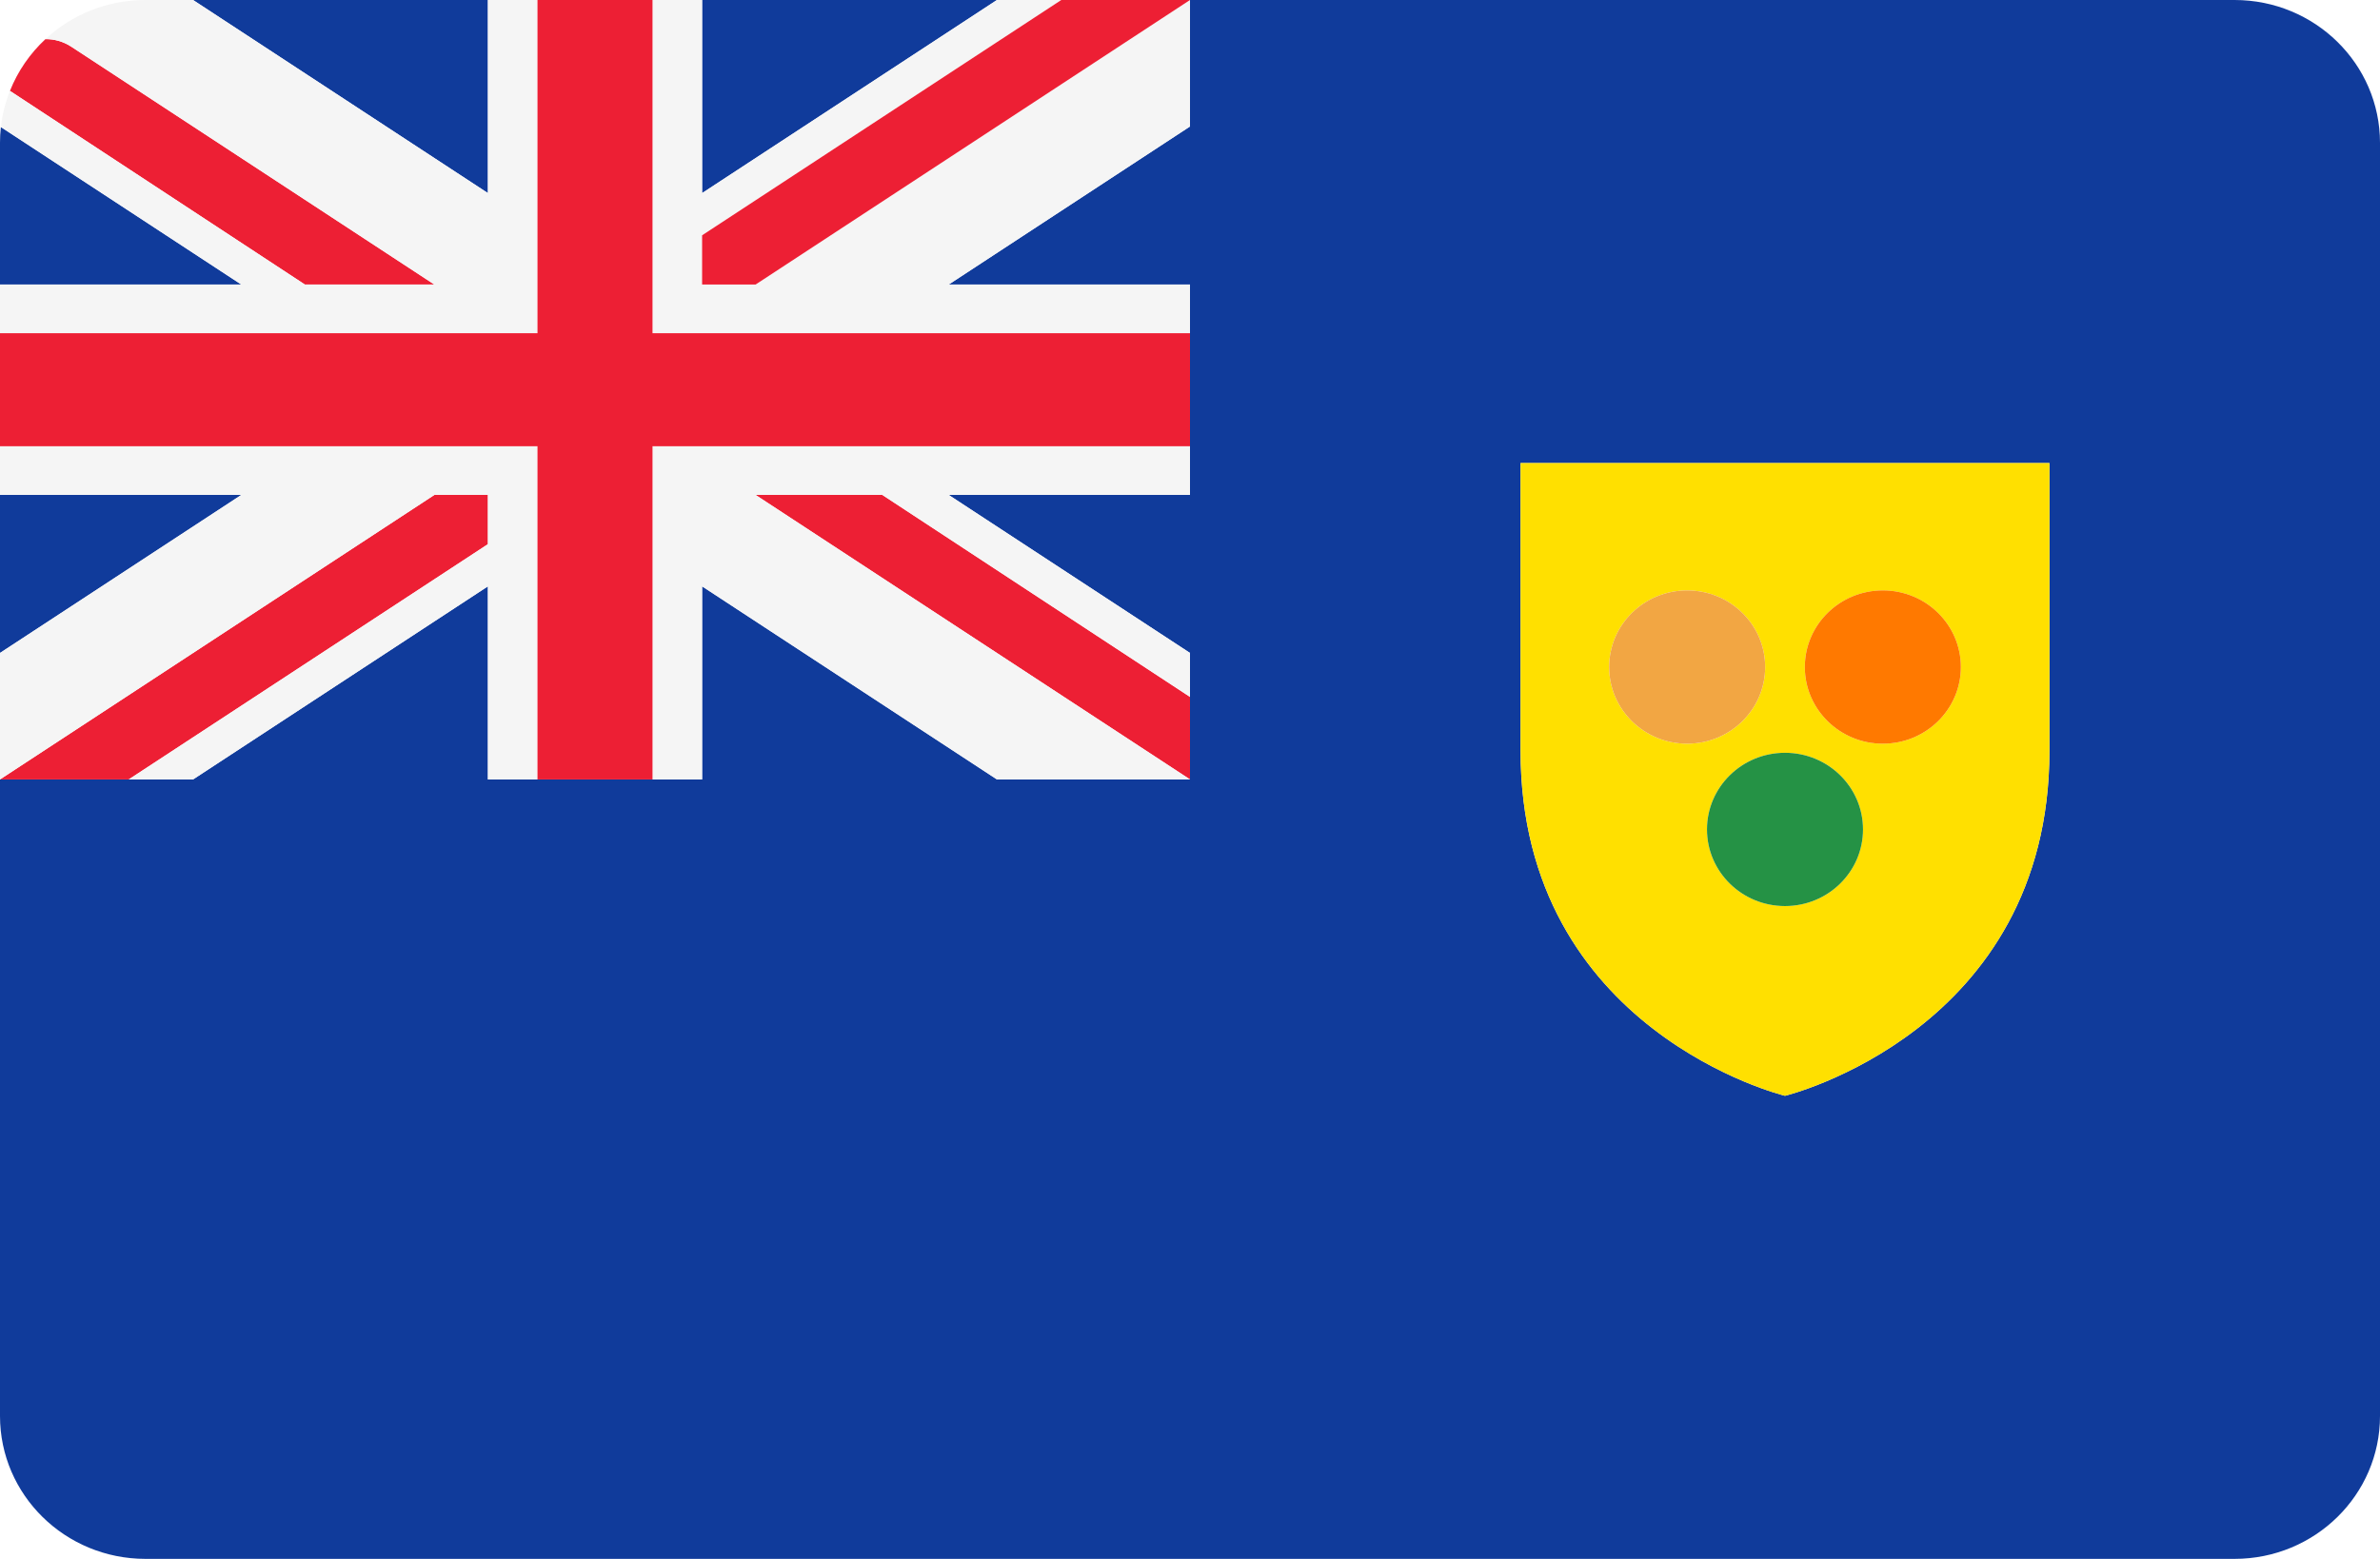
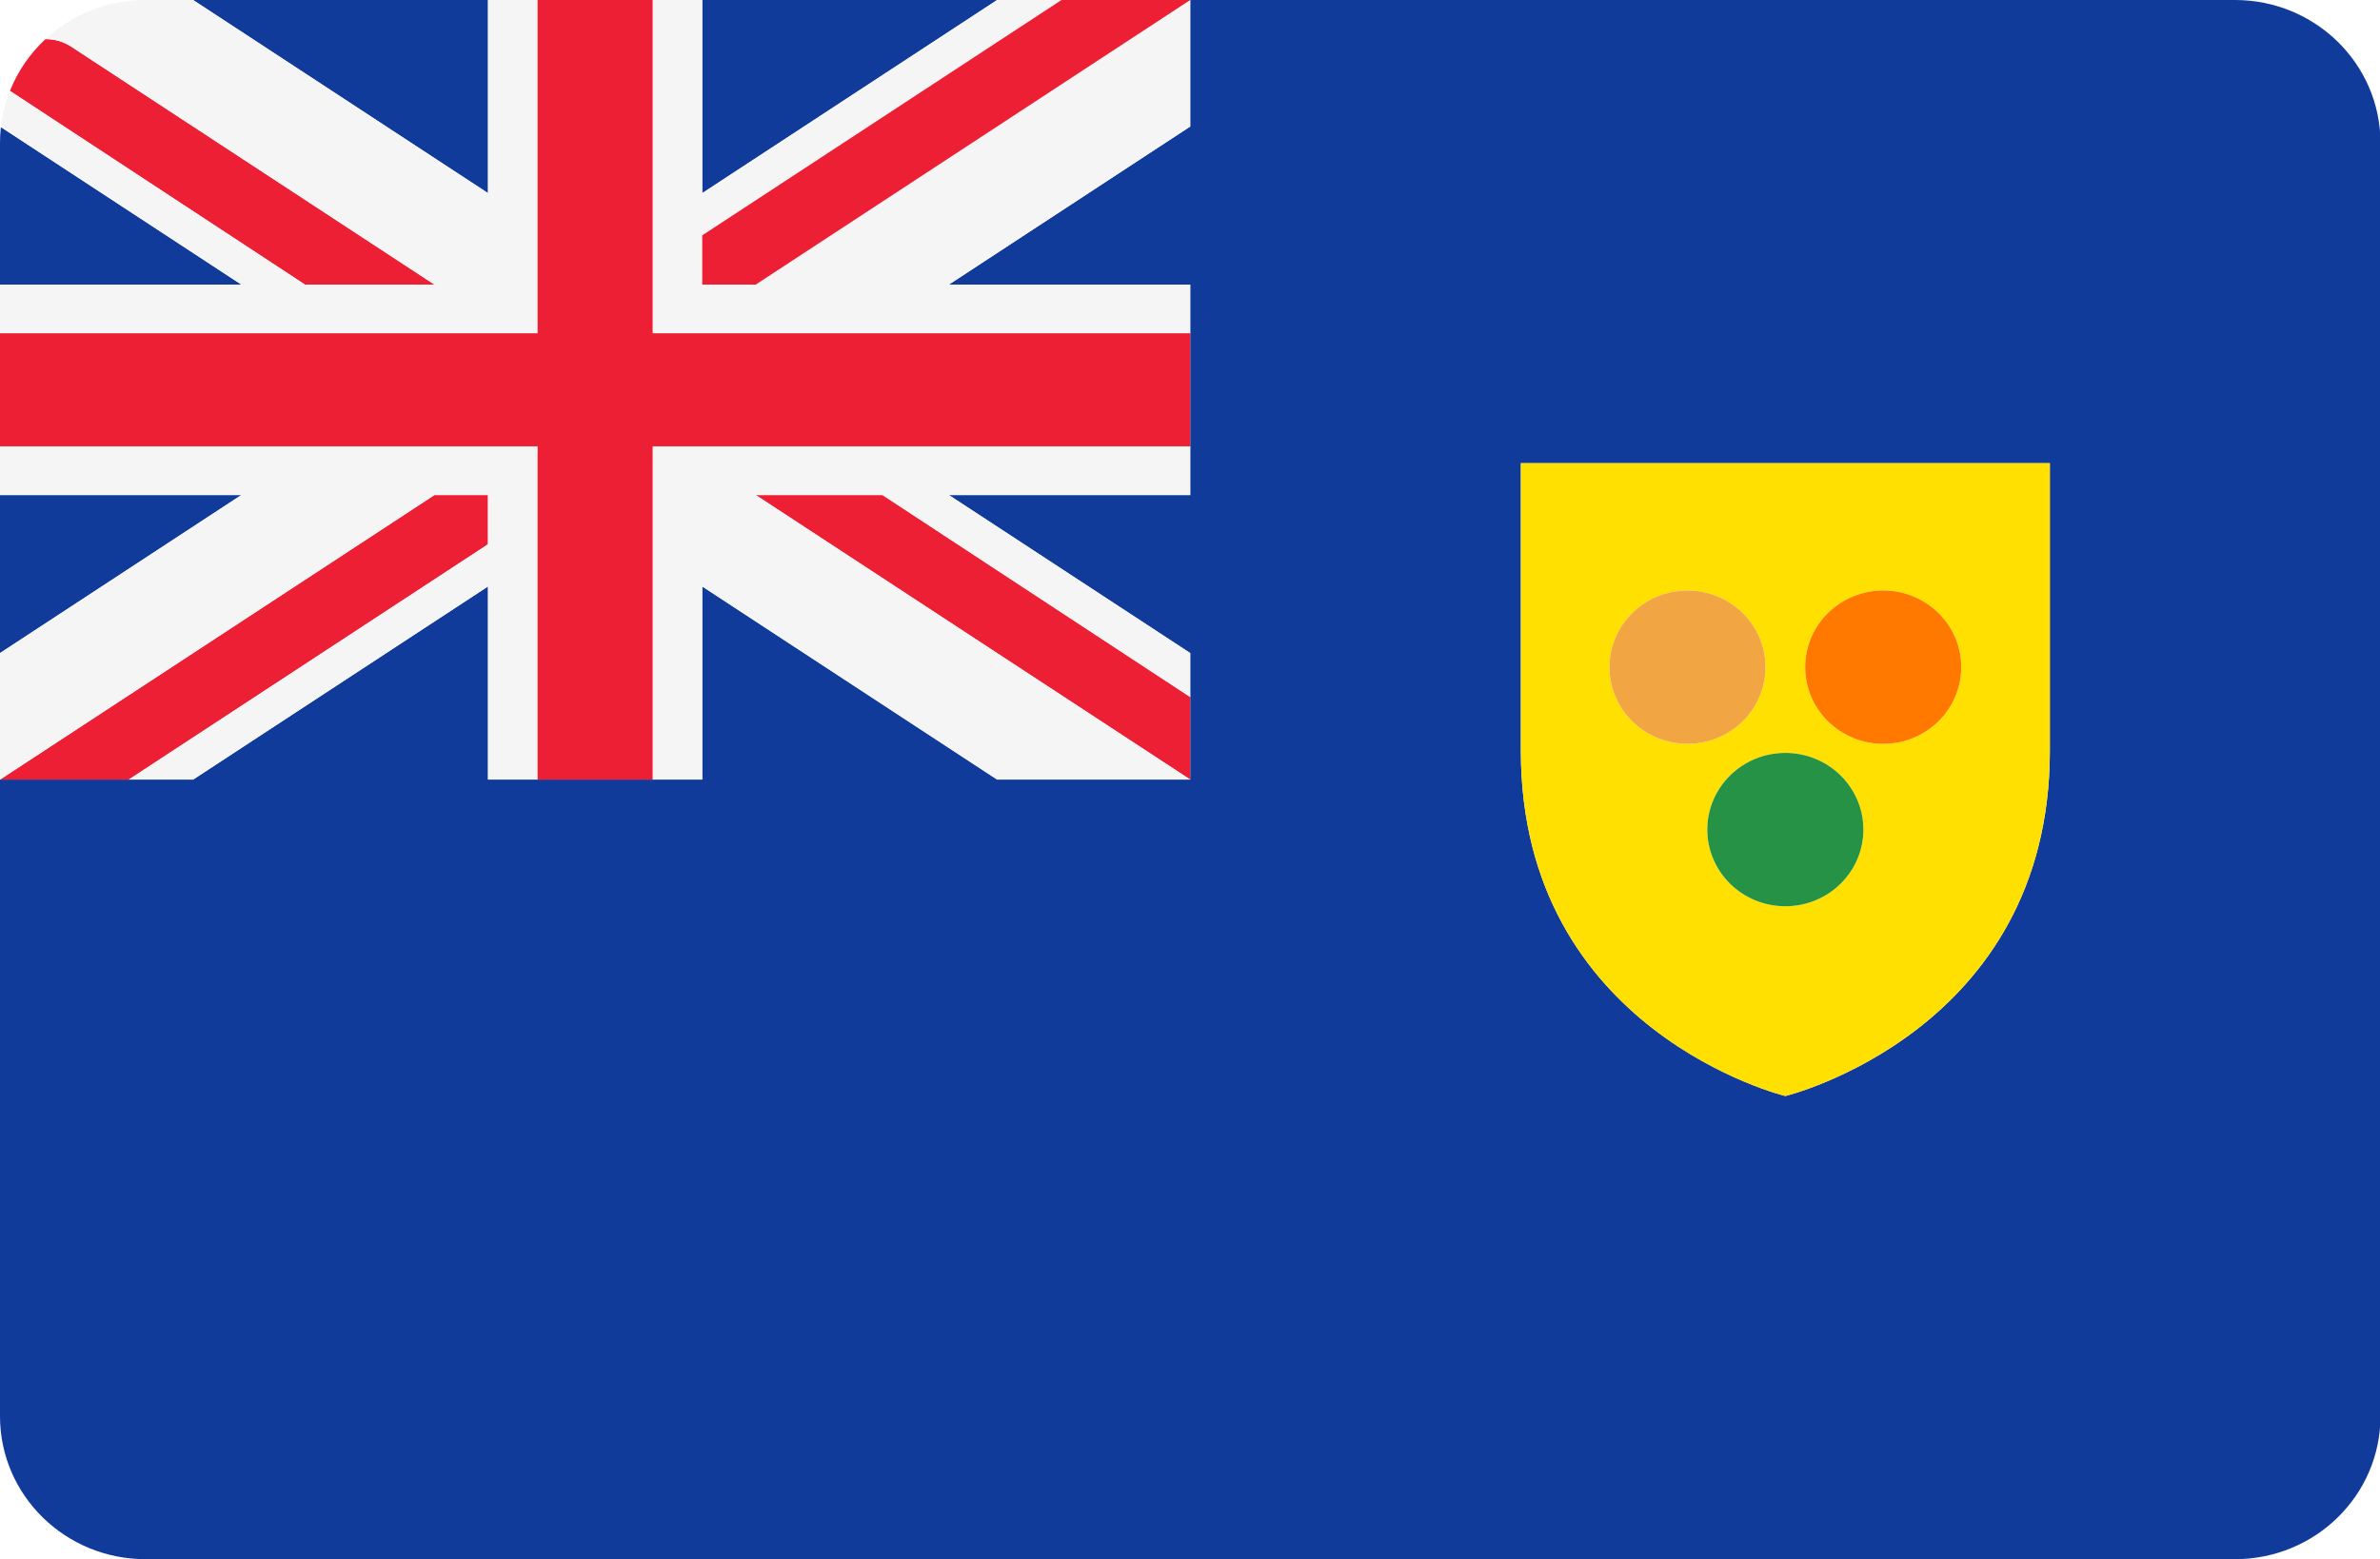
- <svg xmlns="http://www.w3.org/2000/svg" version="1.1" id="Layer_1" x="0" y="0" viewBox="0 0 512.1 335.5" style="enable-background:new 0 0 512.1 335.5" xml:space="preserve">
+ <svg xmlns="http://www.w3.org/2000/svg" xml:space="preserve" width="512" height="335.45">
  <style>.st1{fill:#f5f5f5}.st2{fill:#ed1f34}</style>
  <path d="M.19 27.34C.06 28.46 0 29.6 0 30.75v30.48h51.91L.19 27.34zM480.8 0h-224.75v27.22L204.14 61.23h51.909v45.292h-51.917l51.917 34.008V167.75H214.51l-63.44-41.56-.001-0v41.561h-46.089v-41.561l-0.0 0-63.44 41.56H0v137c0 16.98 14.01 30.75 31.3 30.75h449.5c17.29 0 31.3-13.77 31.3-30.75v-274c0-16.98-14.01-30.75-31.3-30.75zM440.974 161.557c0 60.46-56.9 74.281-56.9 74.281s-56.9-13.822-56.9-74.281V99.663H440.974v61.894zM0 106.522v34.008l51.917-34.008zm104.98-64.962V.001h46.089v41.559l.001-0 63.44-41.56H41.54l63.44 41.56z" style="fill:#103b9b" />
  <path class="st1" d="M151.069 41.56V.001h-10.669v71.713H256.05V61.23h-51.909l51.91-34.01V0l-93.46 61.23H151.069V50.64l.001-0L228.35 0h-13.84l-63.44 41.56z" />
  <path class="st2" d="M162.583 106.522 256.05 167.75v-17.76l-66.197-43.468zM93.45 61.23 15.37 10.07c-1.77-1.16-3.71-1.67-5.59-1.65-3.32 3.09-5.95 6.88-7.64 11.14l63.45 41.67h27.86zm57.62-10.589V61.23h11.521L256.05 0h-27.7l-77.28 50.64zM104.98 117.12l0-0v-10.598H93.457L0 167.75h27.7z" />
  <path class="st1" d="M140.4 96.038v71.713h10.669v-41.561l.001 0 63.44 41.56h41.54l-93.467-61.228h27.27l66.197 43.468v-9.46l-51.917-34.008h51.917V96.038zm-24.751-24.324V.001h-10.669v41.559l-0-0L41.54 0h-10.24C22.96 0 15.38 3.2 9.78 8.42c1.88-.02 3.82.49 5.59 1.65L93.45 61.23H65.59L2.14 19.56C1.16 22.01.5 24.62.19 27.34L51.91 61.23H0v10.484h115.649zm-10.669 34.808v10.598l-0.0 0-77.28 50.63h13.84l63.44-41.56 0-0v41.561h10.669V96.038H0v10.484h51.917L0 140.53V167.75l93.457-61.228z" />
  <path class="st2" d="M115.649 96.038v71.713h24.751V96.038H256.05V71.714H140.4V.001h-24.751v71.713H0v24.324z" />
  <path d="M327.174 99.663v61.894c0 60.459 56.9 74.281 56.9 74.281s56.9-13.821 56.9-74.281v-61.894H327.174v0zm77.953 27.403c9.27 0 16.786 7.385 16.786 16.496s-7.515 16.496-16.786 16.496-16.786-7.385-16.786-16.496 7.515-16.496 16.786-16.496zm-4.267 51.443c0 9.11-7.515 16.496-16.786 16.496s-16.786-7.385-16.786-16.496 7.515-16.496 16.786-16.496 16.786 7.385 16.786 16.496zm-37.839-51.443c9.27 0 16.786 7.385 16.786 16.496s-7.515 16.496-16.786 16.496-16.786-7.385-16.786-16.496 7.515-16.496 16.786-16.496z" style="fill:#ffe000" />
  <ellipse cx="363.021" cy="143.561" rx="16.786" ry="16.496" style="fill:#f2a643" />
  <ellipse cx="405.127" cy="143.561" rx="16.786" ry="16.496" style="fill:#ff7900" />
  <ellipse cx="384.074" cy="178.509" rx="16.786" ry="16.496" style="fill:#259245" />
</svg>
